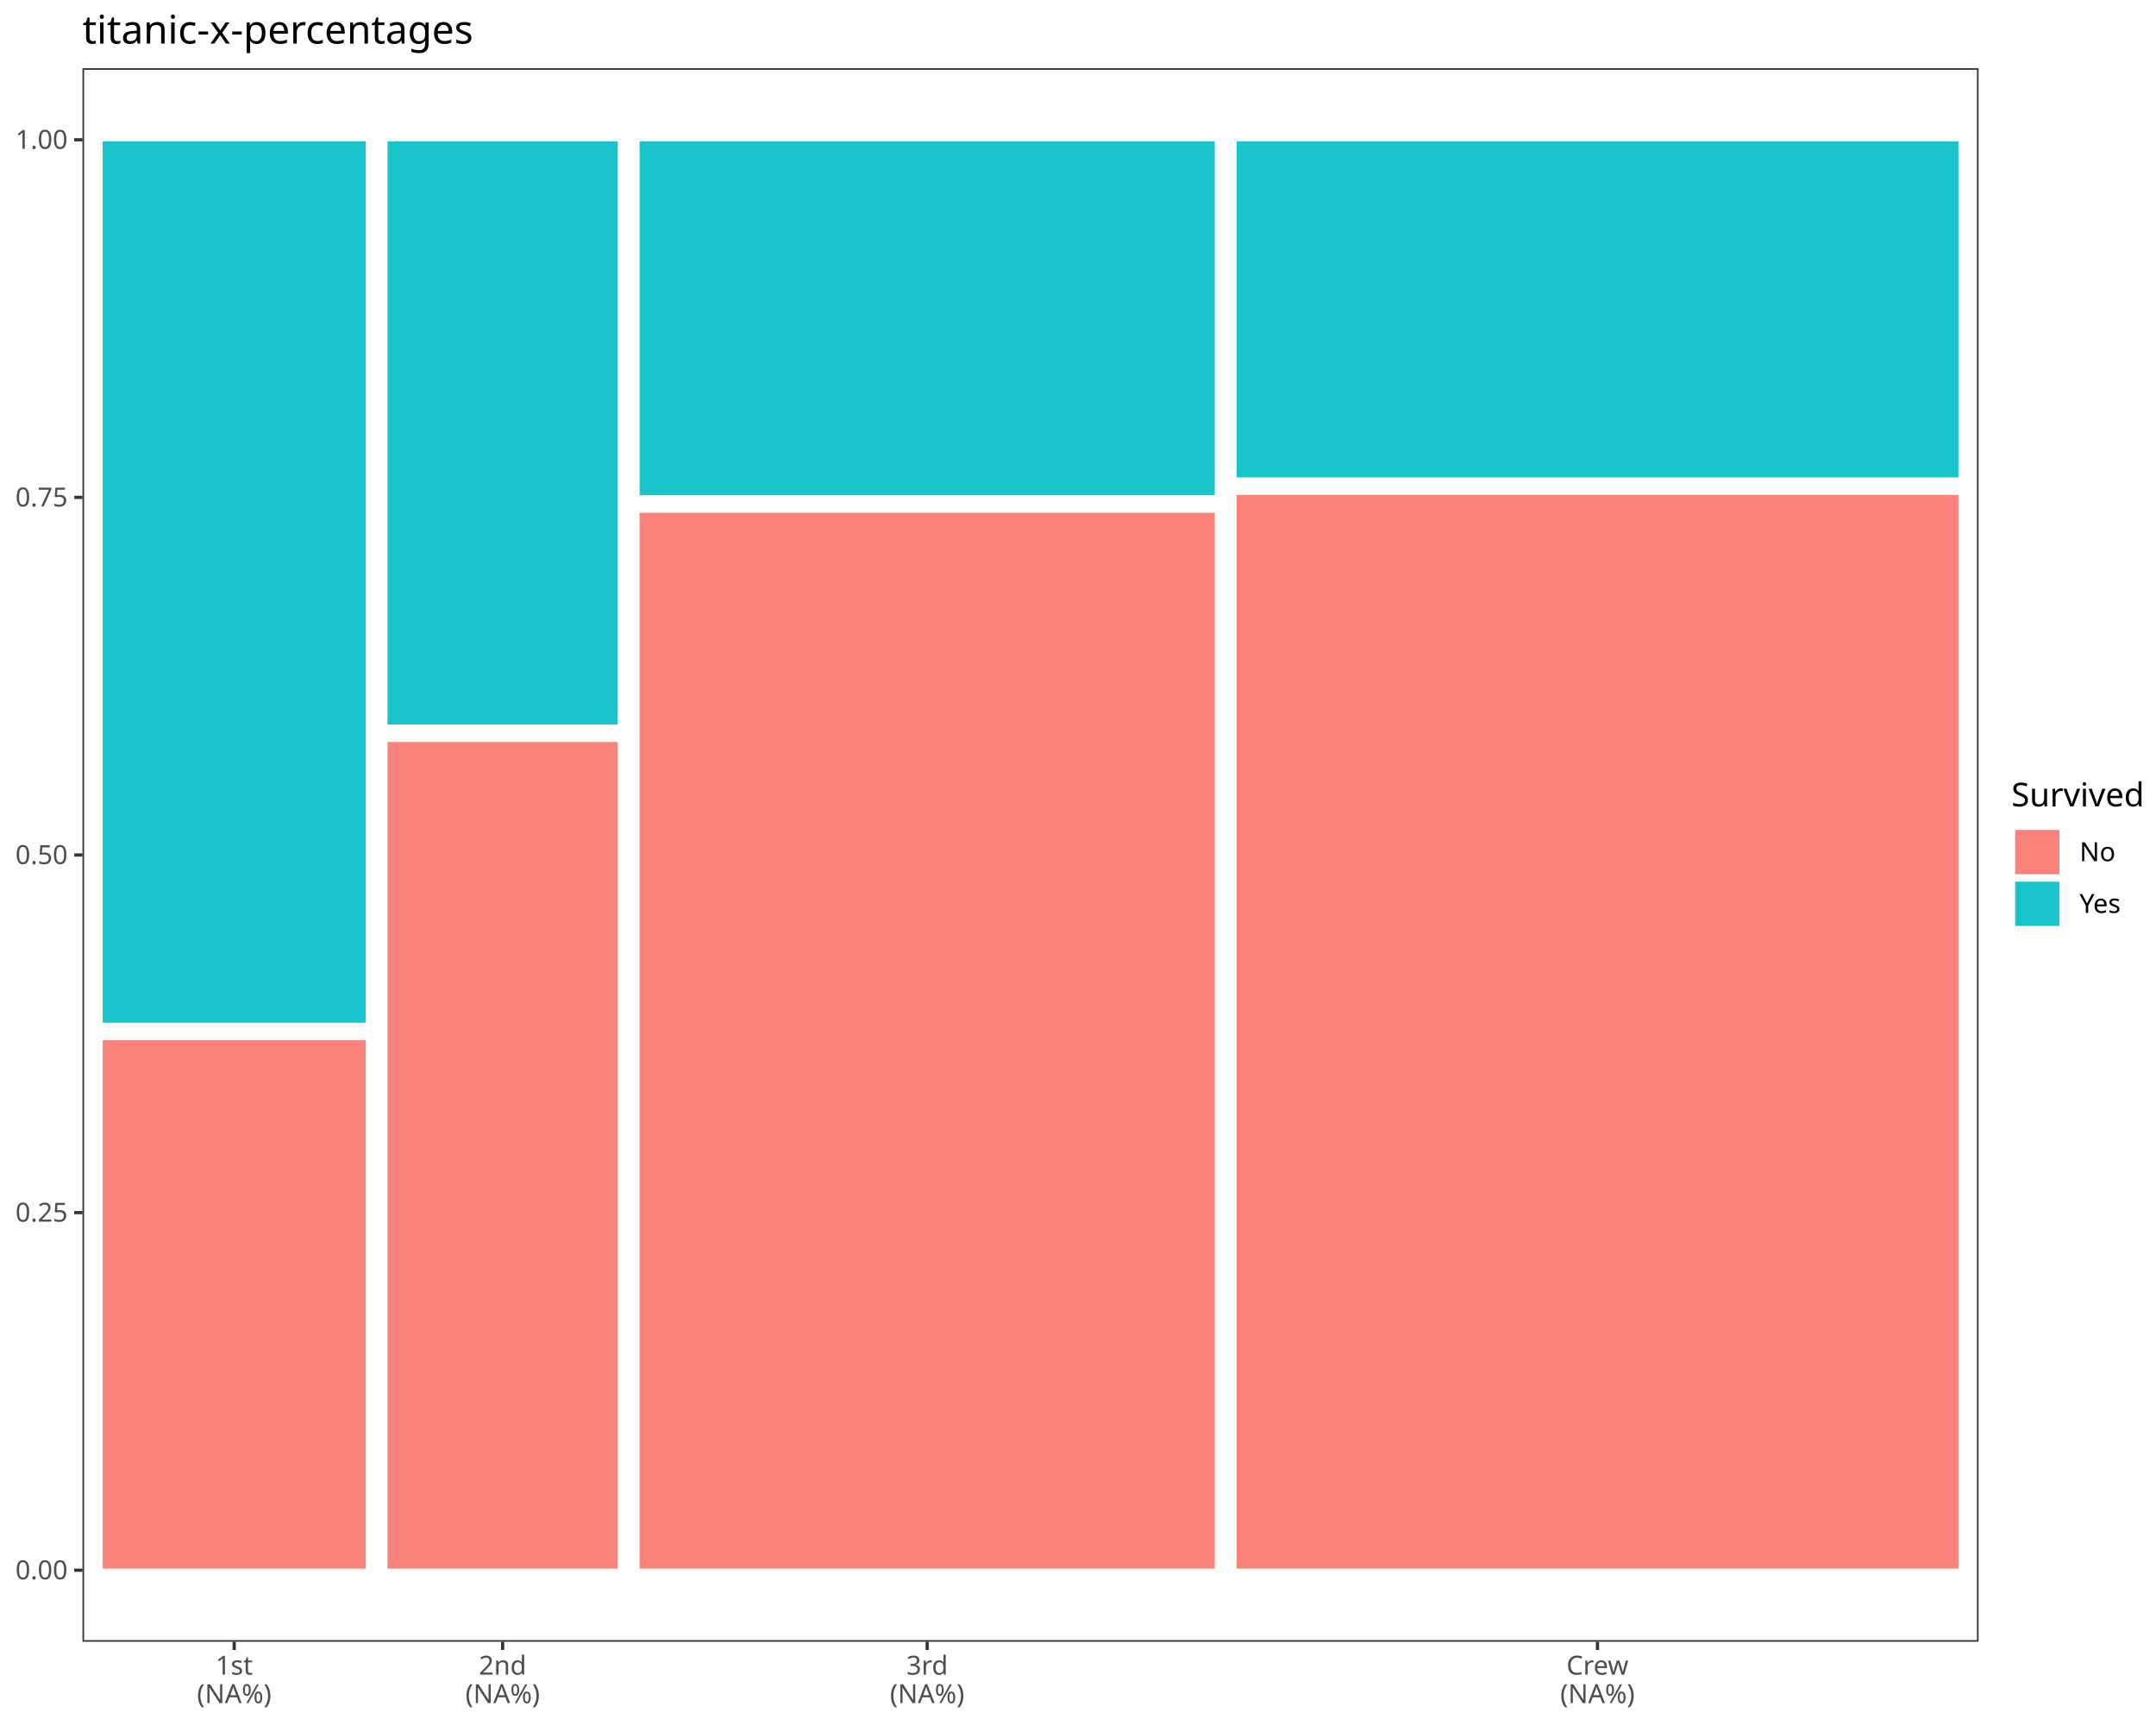
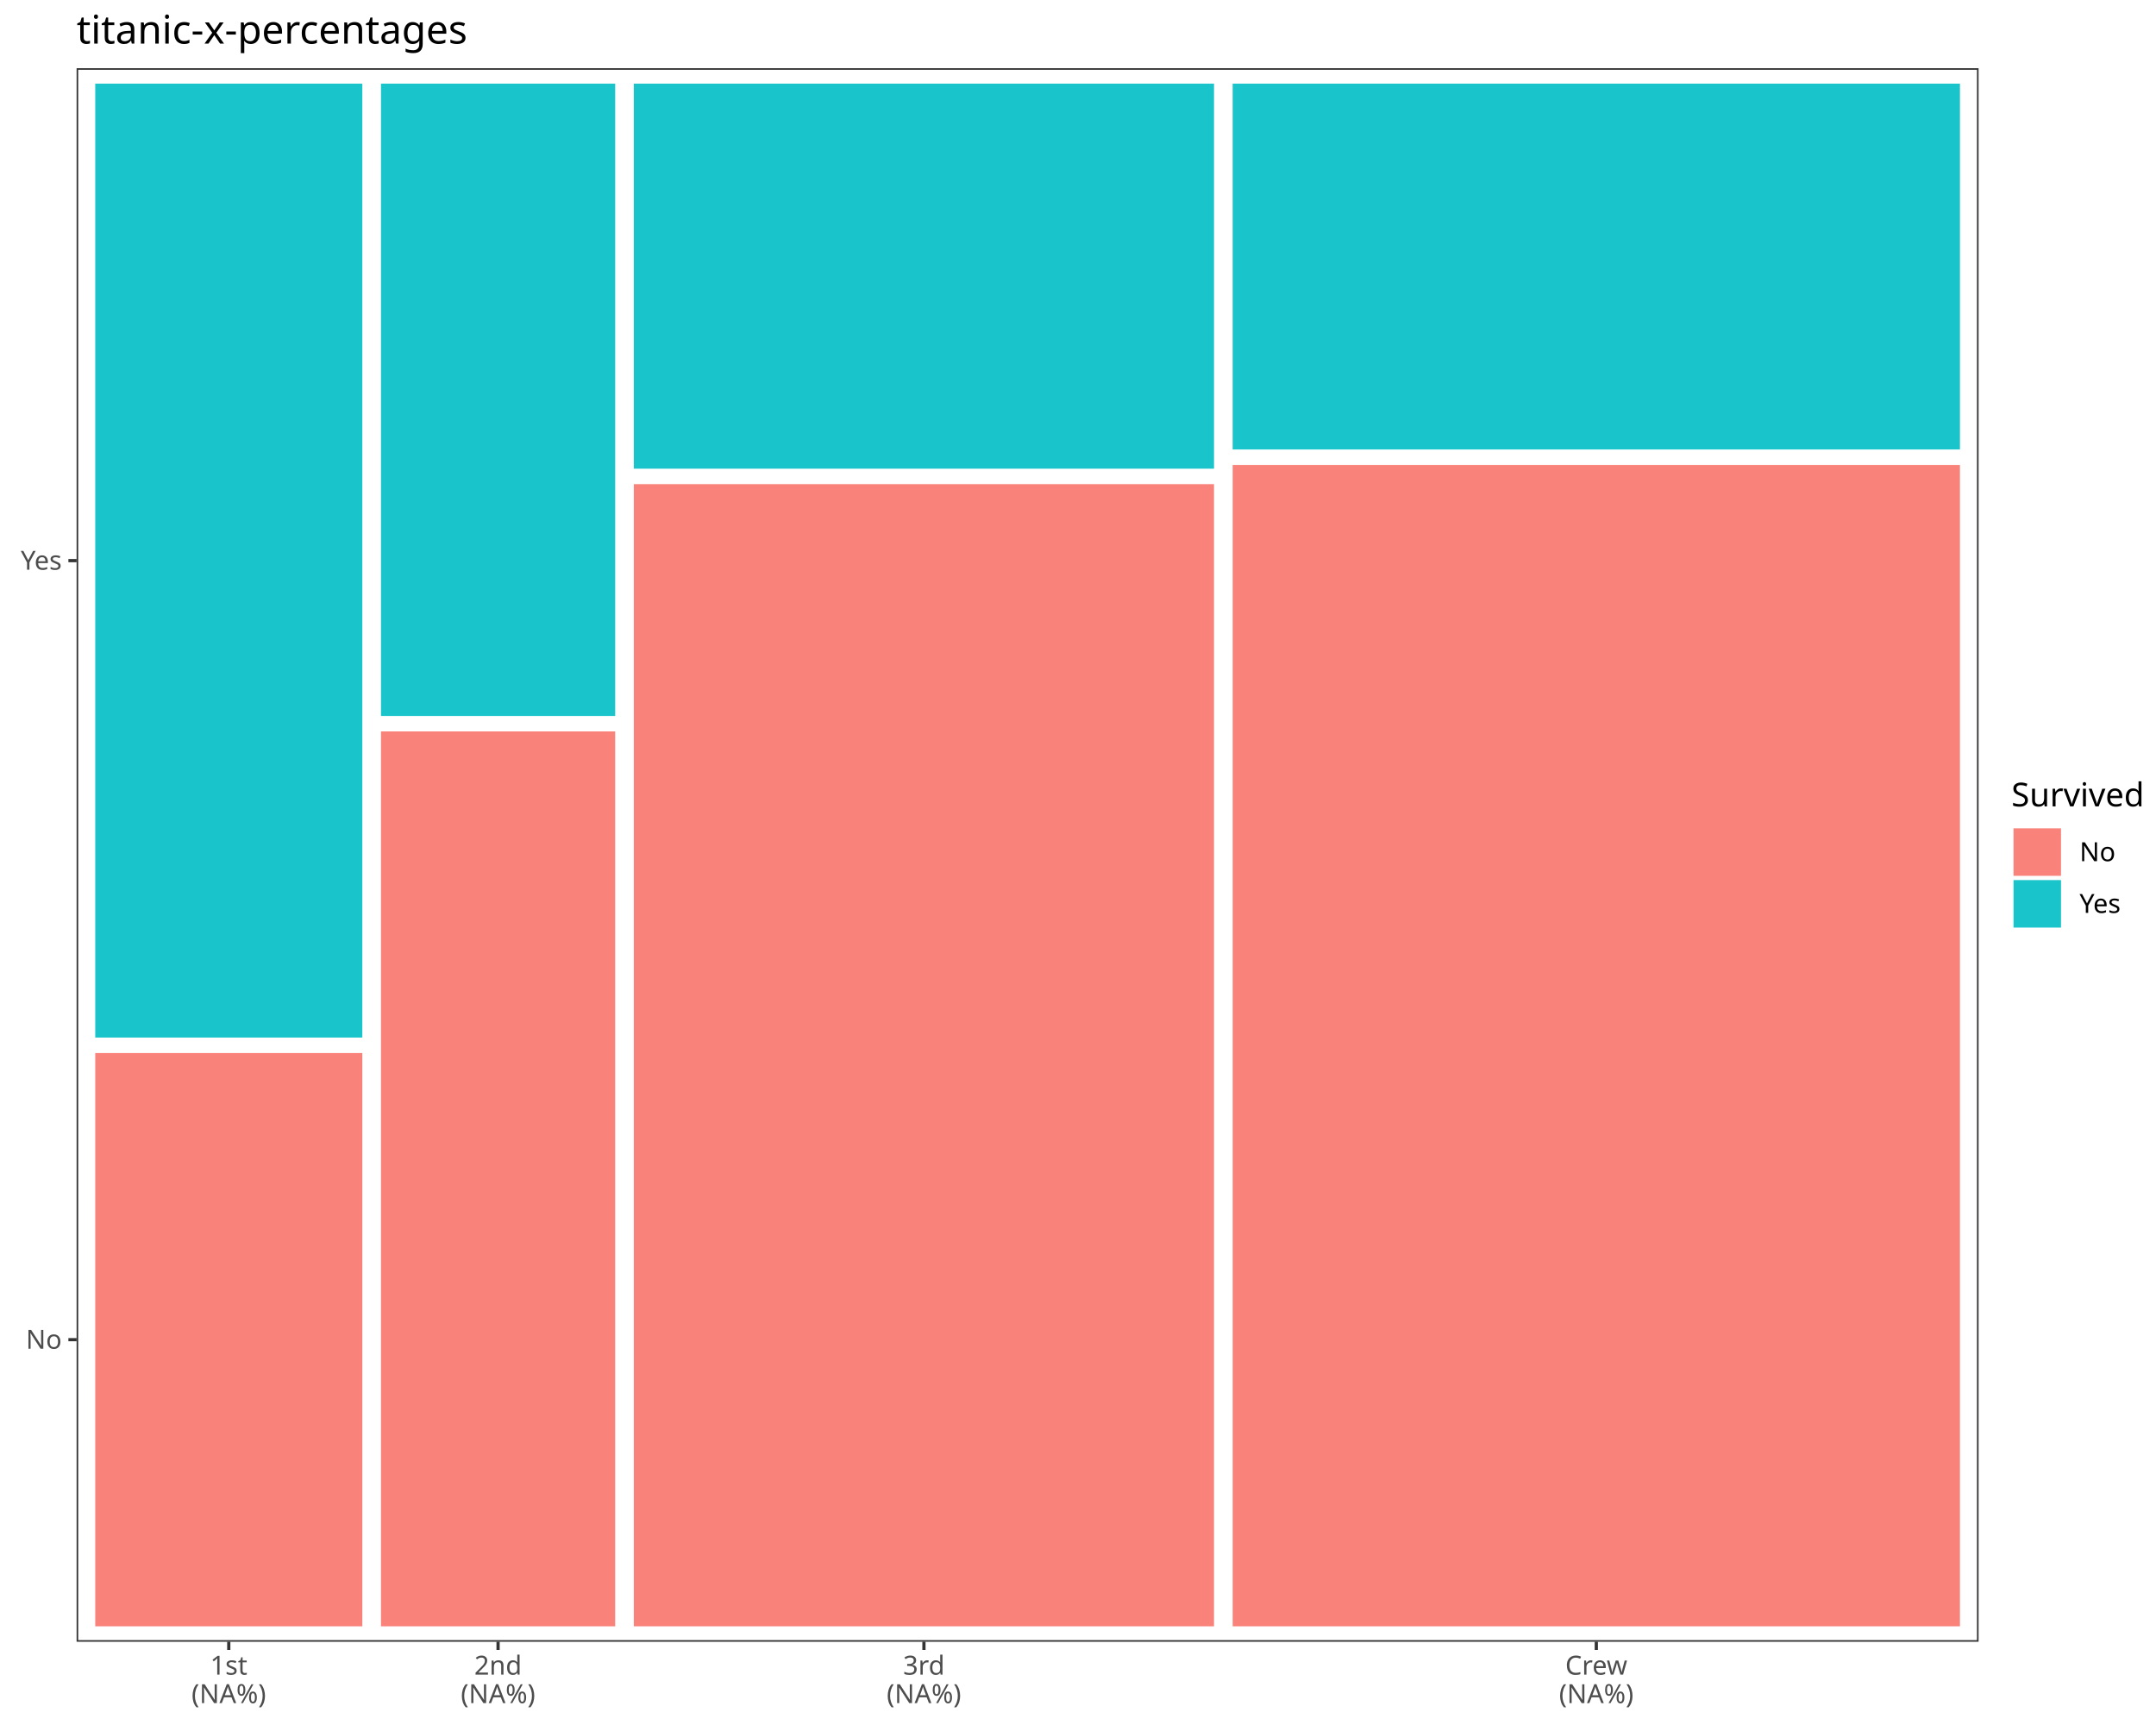
<svg xmlns="http://www.w3.org/2000/svg" class="svglite" data-engine-version="2.0" width="720.00pt" height="576.00pt" viewBox="0 0 720.00 576.00">
  <defs>
    <style type="text/css">
    .svglite line, .svglite polyline, .svglite polygon, .svglite path, .svglite rect, .svglite circle {
      fill: none;
      stroke: #000000;
      stroke-linecap: round;
      stroke-linejoin: round;
      stroke-miterlimit: 10.00;
    }
  </style>
  </defs>
  <rect width="100%" height="100%" style="stroke: none; fill: #FFFFFF;" />
  <defs>
    <clipPath id="cpMC4wMHw3MjAuMDB8MC4wMHw1NzYuMDA=">
      <rect x="0.00" y="0.00" width="720.00" height="576.00" />
    </clipPath>
  </defs>
  <g clip-path="url(#cpMC4wMHw3MjAuMDB8MC4wMHw1NzYuMDA=)">
-     <rect x="0" y="0.00" width="720.00" height="576.00" style="stroke-width: 1.07; stroke: #FFFFFF; fill: #FFFFFF;" />
+     <rect x="0.00" y="0.00" width="720.00" height="576.00" style="stroke-width: 1.07; stroke: #FFFFFF; fill: #FFFFFF;" />
  </g>
  <defs>
-     <clipPath id="cpMjcuNTR8NjYwLjc1fDIyLjc4fDU0OC4yMA==">
-       <rect x="27.54" y="22.78" width="633.21" height="525.42" />
+     <clipPath id="cpMjUuNTh8NjYwLjc1fDIyLjc4fDU0OC4yMA==">
+       <rect x="25.58" y="22.78" width="635.17" height="525.42" />
    </clipPath>
  </defs>
-   <g clip-path="url(#cpMjcuNTR8NjYwLjc1fDIyLjc4fDU0OC4yMA==)">
-     <rect x="27.54" y="22.78" width="633.21" height="525.42" style="stroke-width: 1.07; stroke: none; fill: #FFFFFF;" />
-     <rect x="33.75" y="346.81" width="88.92" height="177.51" style="stroke-width: 1.07; stroke: #FFFFFF; stroke-linecap: butt; stroke-linejoin: miter; fill: #F8766D; fill-opacity: 0.90;" />
-     <rect x="33.75" y="46.67" width="88.92" height="295.37" style="stroke-width: 1.07; stroke: #FFFFFF; stroke-linecap: butt; stroke-linejoin: miter; fill: #00BFC4; fill-opacity: 0.90;" />
-     <rect x="128.87" y="247.23" width="77.97" height="277.09" style="stroke-width: 1.07; stroke: #FFFFFF; stroke-linecap: butt; stroke-linejoin: miter; fill: #F8766D; fill-opacity: 0.90;" />
-     <rect x="128.87" y="46.67" width="77.97" height="195.79" style="stroke-width: 1.07; stroke: #FFFFFF; stroke-linecap: butt; stroke-linejoin: miter; fill: #00BFC4; fill-opacity: 0.90;" />
-     <rect x="213.05" y="170.67" width="193.16" height="353.65" style="stroke-width: 1.07; stroke: #FFFFFF; stroke-linecap: butt; stroke-linejoin: miter; fill: #F8766D; fill-opacity: 0.90;" />
-     <rect x="213.05" y="46.67" width="193.16" height="119.22" style="stroke-width: 1.07; stroke: #FFFFFF; stroke-linecap: butt; stroke-linejoin: miter; fill: #00BFC4; fill-opacity: 0.90;" />
-     <rect x="412.42" y="164.72" width="242.13" height="359.60" style="stroke-width: 1.07; stroke: #FFFFFF; stroke-linecap: butt; stroke-linejoin: miter; fill: #F8766D; fill-opacity: 0.90;" />
-     <rect x="412.42" y="46.67" width="242.13" height="113.28" style="stroke-width: 1.07; stroke: #FFFFFF; stroke-linecap: butt; stroke-linejoin: miter; fill: #00BFC4; fill-opacity: 0.90;" />
-     <rect x="27.54" y="22.78" width="633.21" height="525.42" style="stroke-width: 1.07; stroke: #333333;" />
+   <g clip-path="url(#cpMjUuNTh8NjYwLjc1fDIyLjc4fDU0OC4yMA==)">
+     <rect x="25.58" y="22.78" width="635.17" height="525.42" style="stroke-width: 1.07; stroke: none; fill: #FFFFFF;" />
+     <rect x="31.81" y="351.62" width="89.19" height="191.43" style="stroke-width: 1.07; stroke: none; stroke-linecap: butt; stroke-linejoin: miter; fill: #F8766D; fill-opacity: 0.90;" />
+     <rect x="31.81" y="27.93" width="89.19" height="318.53" style="stroke-width: 1.07; stroke: none; stroke-linecap: butt; stroke-linejoin: miter; fill: #00BFC4; fill-opacity: 0.90;" />
+     <rect x="127.23" y="244.23" width="78.21" height="298.82" style="stroke-width: 1.07; stroke: none; stroke-linecap: butt; stroke-linejoin: miter; fill: #F8766D; fill-opacity: 0.90;" />
+     <rect x="127.23" y="27.93" width="78.21" height="211.14" style="stroke-width: 1.07; stroke: none; stroke-linecap: butt; stroke-linejoin: miter; fill: #00BFC4; fill-opacity: 0.90;" />
+     <rect x="211.67" y="161.66" width="193.75" height="381.39" style="stroke-width: 1.07; stroke: none; stroke-linecap: butt; stroke-linejoin: miter; fill: #F8766D; fill-opacity: 0.90;" />
+     <rect x="211.67" y="27.93" width="193.75" height="128.57" style="stroke-width: 1.07; stroke: none; stroke-linecap: butt; stroke-linejoin: miter; fill: #00BFC4; fill-opacity: 0.90;" />
+     <rect x="411.65" y="155.25" width="242.88" height="387.80" style="stroke-width: 1.07; stroke: none; stroke-linecap: butt; stroke-linejoin: miter; fill: #F8766D; fill-opacity: 0.90;" />
+     <rect x="411.65" y="27.93" width="242.88" height="122.16" style="stroke-width: 1.07; stroke: none; stroke-linecap: butt; stroke-linejoin: miter; fill: #00BFC4; fill-opacity: 0.90;" />
+     <rect x="25.58" y="22.78" width="635.17" height="525.42" style="stroke-width: 1.07; stroke: #333333;" />
  </g>
  <g clip-path="url(#cpMC4wMHw3MjAuMDB8MC4wMHw1NzYuMDA=)">
-     <text x="22.61" y="527.35" text-anchor="end" style="font-size: 8.80px; fill: #4D4D4D; font-family: sans;" textLength="17.13px" lengthAdjust="spacingAndGlyphs">0.00</text>
-     <text x="22.61" y="407.93" text-anchor="end" style="font-size: 8.80px; fill: #4D4D4D; font-family: sans;" textLength="17.13px" lengthAdjust="spacingAndGlyphs">0.25</text>
-     <text x="22.61" y="288.52" text-anchor="end" style="font-size: 8.80px; fill: #4D4D4D; font-family: sans;" textLength="17.13px" lengthAdjust="spacingAndGlyphs">0.50</text>
-     <text x="22.61" y="169.11" text-anchor="end" style="font-size: 8.80px; fill: #4D4D4D; font-family: sans;" textLength="17.13px" lengthAdjust="spacingAndGlyphs">0.75</text>
-     <text x="22.61" y="49.69" text-anchor="end" style="font-size: 8.80px; fill: #4D4D4D; font-family: sans;" textLength="17.13px" lengthAdjust="spacingAndGlyphs">1.00</text>
-     <polyline points="24.80,524.32 27.54,524.32 " style="stroke-width: 1.07; stroke: #333333; stroke-linecap: butt;" />
-     <polyline points="24.80,404.91 27.54,404.91 " style="stroke-width: 1.07; stroke: #333333; stroke-linecap: butt;" />
-     <polyline points="24.80,285.49 27.54,285.49 " style="stroke-width: 1.07; stroke: #333333; stroke-linecap: butt;" />
-     <polyline points="24.80,166.08 27.54,166.08 " style="stroke-width: 1.07; stroke: #333333; stroke-linecap: butt;" />
-     <polyline points="24.80,46.67 27.54,46.67 " style="stroke-width: 1.07; stroke: #333333; stroke-linecap: butt;" />
-     <polyline points="78.21,550.94 78.21,548.20 " style="stroke-width: 1.07; stroke: #333333; stroke-linecap: butt;" />
-     <polyline points="167.86,550.94 167.86,548.20 " style="stroke-width: 1.07; stroke: #333333; stroke-linecap: butt;" />
-     <polyline points="309.63,550.94 309.63,548.20 " style="stroke-width: 1.07; stroke: #333333; stroke-linecap: butt;" />
-     <polyline points="533.48,550.94 533.48,548.20 " style="stroke-width: 1.07; stroke: #333333; stroke-linecap: butt;" />
-     <text x="78.21" y="559.19" text-anchor="middle" style="font-size: 8.80px; fill: #4D4D4D; font-family: sans;" textLength="11.74px" lengthAdjust="spacingAndGlyphs">1st</text>
-     <text x="78.21" y="568.69" text-anchor="middle" style="font-size: 8.80px; fill: #4D4D4D; font-family: sans;" textLength="25.91px" lengthAdjust="spacingAndGlyphs">(NA%)</text>
-     <text x="167.86" y="559.19" text-anchor="middle" style="font-size: 8.80px; fill: #4D4D4D; font-family: sans;" textLength="14.68px" lengthAdjust="spacingAndGlyphs">2nd</text>
-     <text x="167.86" y="568.69" text-anchor="middle" style="font-size: 8.80px; fill: #4D4D4D; font-family: sans;" textLength="25.91px" lengthAdjust="spacingAndGlyphs">(NA%)</text>
-     <text x="309.63" y="559.19" text-anchor="middle" style="font-size: 8.80px; fill: #4D4D4D; font-family: sans;" textLength="12.72px" lengthAdjust="spacingAndGlyphs">3rd</text>
-     <text x="309.63" y="568.69" text-anchor="middle" style="font-size: 8.80px; fill: #4D4D4D; font-family: sans;" textLength="25.91px" lengthAdjust="spacingAndGlyphs">(NA%)</text>
-     <text x="533.48" y="559.19" text-anchor="middle" style="font-size: 8.80px; fill: #4D4D4D; font-family: sans;" textLength="20.54px" lengthAdjust="spacingAndGlyphs">Crew</text>
-     <text x="533.48" y="568.69" text-anchor="middle" style="font-size: 8.80px; fill: #4D4D4D; font-family: sans;" textLength="25.91px" lengthAdjust="spacingAndGlyphs">(NA%)</text>
+     <text x="20.65" y="450.36" text-anchor="end" style="font-size: 8.80px; fill: #4D4D4D; font-family: sans;" textLength="11.25px" lengthAdjust="spacingAndGlyphs">No</text>
+     <text x="20.65" y="190.23" text-anchor="end" style="font-size: 8.80px; fill: #4D4D4D; font-family: sans;" textLength="15.17px" lengthAdjust="spacingAndGlyphs">Yes</text>
+     <polyline points="22.84,447.33 25.58,447.33 " style="stroke-width: 1.07; stroke: #333333; stroke-linecap: butt;" />
+     <polyline points="22.84,187.20 25.58,187.20 " style="stroke-width: 1.07; stroke: #333333; stroke-linecap: butt;" />
+     <polyline points="76.40,550.94 76.40,548.20 " style="stroke-width: 1.07; stroke: #333333; stroke-linecap: butt;" />
+     <polyline points="166.33,550.94 166.33,548.20 " style="stroke-width: 1.07; stroke: #333333; stroke-linecap: butt;" />
+     <polyline points="308.55,550.94 308.55,548.20 " style="stroke-width: 1.07; stroke: #333333; stroke-linecap: butt;" />
+     <polyline points="533.09,550.94 533.09,548.20 " style="stroke-width: 1.07; stroke: #333333; stroke-linecap: butt;" />
+     <text x="76.40" y="559.19" text-anchor="middle" style="font-size: 8.80px; fill: #4D4D4D; font-family: sans;" textLength="11.74px" lengthAdjust="spacingAndGlyphs">1st</text>
+     <text x="76.40" y="568.69" text-anchor="middle" style="font-size: 8.80px; fill: #4D4D4D; font-family: sans;" textLength="25.91px" lengthAdjust="spacingAndGlyphs">(NA%)</text>
+     <text x="166.33" y="559.19" text-anchor="middle" style="font-size: 8.80px; fill: #4D4D4D; font-family: sans;" textLength="14.68px" lengthAdjust="spacingAndGlyphs">2nd</text>
+     <text x="166.33" y="568.69" text-anchor="middle" style="font-size: 8.80px; fill: #4D4D4D; font-family: sans;" textLength="25.91px" lengthAdjust="spacingAndGlyphs">(NA%)</text>
+     <text x="308.55" y="559.19" text-anchor="middle" style="font-size: 8.80px; fill: #4D4D4D; font-family: sans;" textLength="12.72px" lengthAdjust="spacingAndGlyphs">3rd</text>
+     <text x="308.55" y="568.69" text-anchor="middle" style="font-size: 8.80px; fill: #4D4D4D; font-family: sans;" textLength="25.91px" lengthAdjust="spacingAndGlyphs">(NA%)</text>
+     <text x="533.09" y="559.19" text-anchor="middle" style="font-size: 8.80px; fill: #4D4D4D; font-family: sans;" textLength="20.54px" lengthAdjust="spacingAndGlyphs">Crew</text>
+     <text x="533.09" y="568.69" text-anchor="middle" style="font-size: 8.80px; fill: #4D4D4D; font-family: sans;" textLength="25.91px" lengthAdjust="spacingAndGlyphs">(NA%)</text>
    <rect x="671.71" y="260.55" width="42.81" height="49.89" style="stroke-width: 1.07; stroke: none; fill: #FFFFFF;" />
    <text x="671.71" y="269.26" style="font-size: 11.00px; font-family: sans;" textLength="42.81px" lengthAdjust="spacingAndGlyphs">Survived</text>
    <rect x="671.71" y="275.88" width="17.28" height="17.28" style="stroke-width: 1.07; stroke: none; fill: #FFFFFF;" />
-     <rect x="672.42" y="276.59" width="15.86" height="15.86" style="stroke-width: 1.07; stroke: #FFFFFF; stroke-linecap: butt; stroke-linejoin: miter; fill: #F8766D; fill-opacity: 0.90;" />
+     <rect x="672.42" y="276.59" width="15.86" height="15.86" style="stroke-width: 1.07; stroke: none; stroke-linecap: butt; stroke-linejoin: miter; fill: #F8766D; fill-opacity: 0.90;" />
    <rect x="671.71" y="293.16" width="17.28" height="17.28" style="stroke-width: 1.07; stroke: none; fill: #FFFFFF;" />
-     <rect x="672.42" y="293.87" width="15.86" height="15.86" style="stroke-width: 1.07; stroke: #FFFFFF; stroke-linecap: butt; stroke-linejoin: miter; fill: #00BFC4; fill-opacity: 0.90;" />
+     <rect x="672.42" y="293.87" width="15.86" height="15.86" style="stroke-width: 1.07; stroke: none; stroke-linecap: butt; stroke-linejoin: miter; fill: #00BFC4; fill-opacity: 0.90;" />
    <text x="694.47" y="287.55" style="font-size: 8.80px; font-family: sans;" textLength="11.25px" lengthAdjust="spacingAndGlyphs">No</text>
    <text x="694.47" y="304.83" style="font-size: 8.80px; font-family: sans;" textLength="15.17px" lengthAdjust="spacingAndGlyphs">Yes</text>
-     <text x="27.54" y="14.56" style="font-size: 13.20px; font-family: sans;" textLength="122.55px" lengthAdjust="spacingAndGlyphs">titanic-x-percentages</text>
+     <text x="25.58" y="14.56" style="font-size: 13.20px; font-family: sans;" textLength="122.55px" lengthAdjust="spacingAndGlyphs">titanic-x-percentages</text>
  </g>
</svg>
